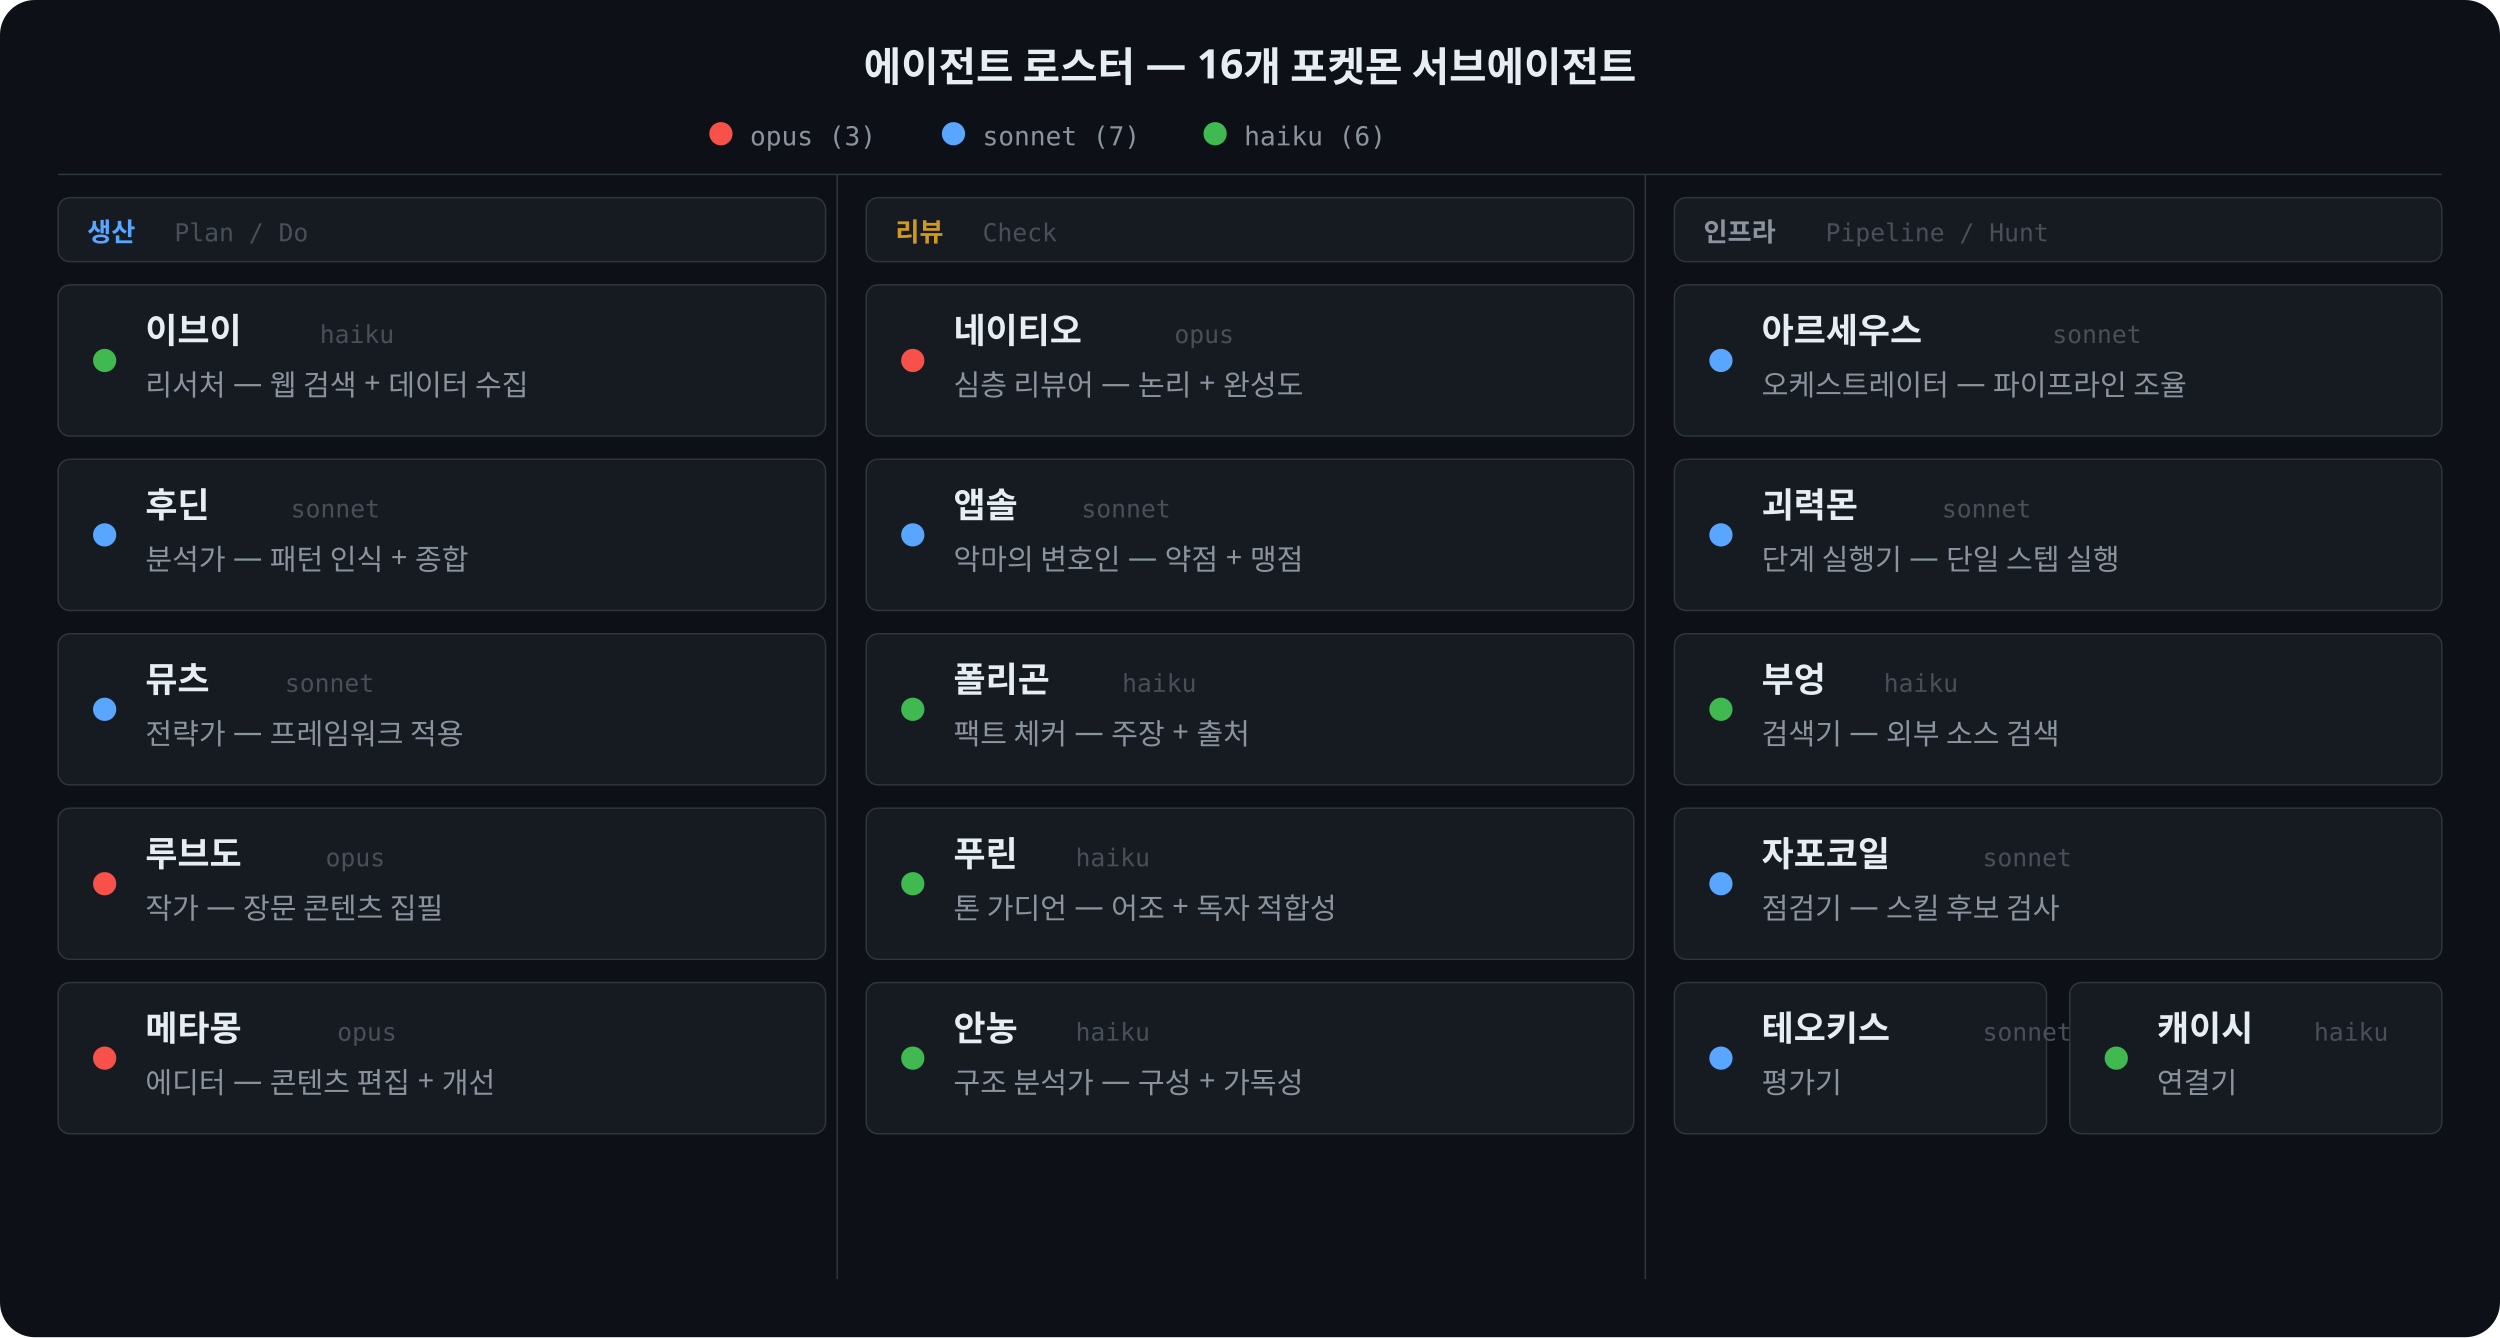
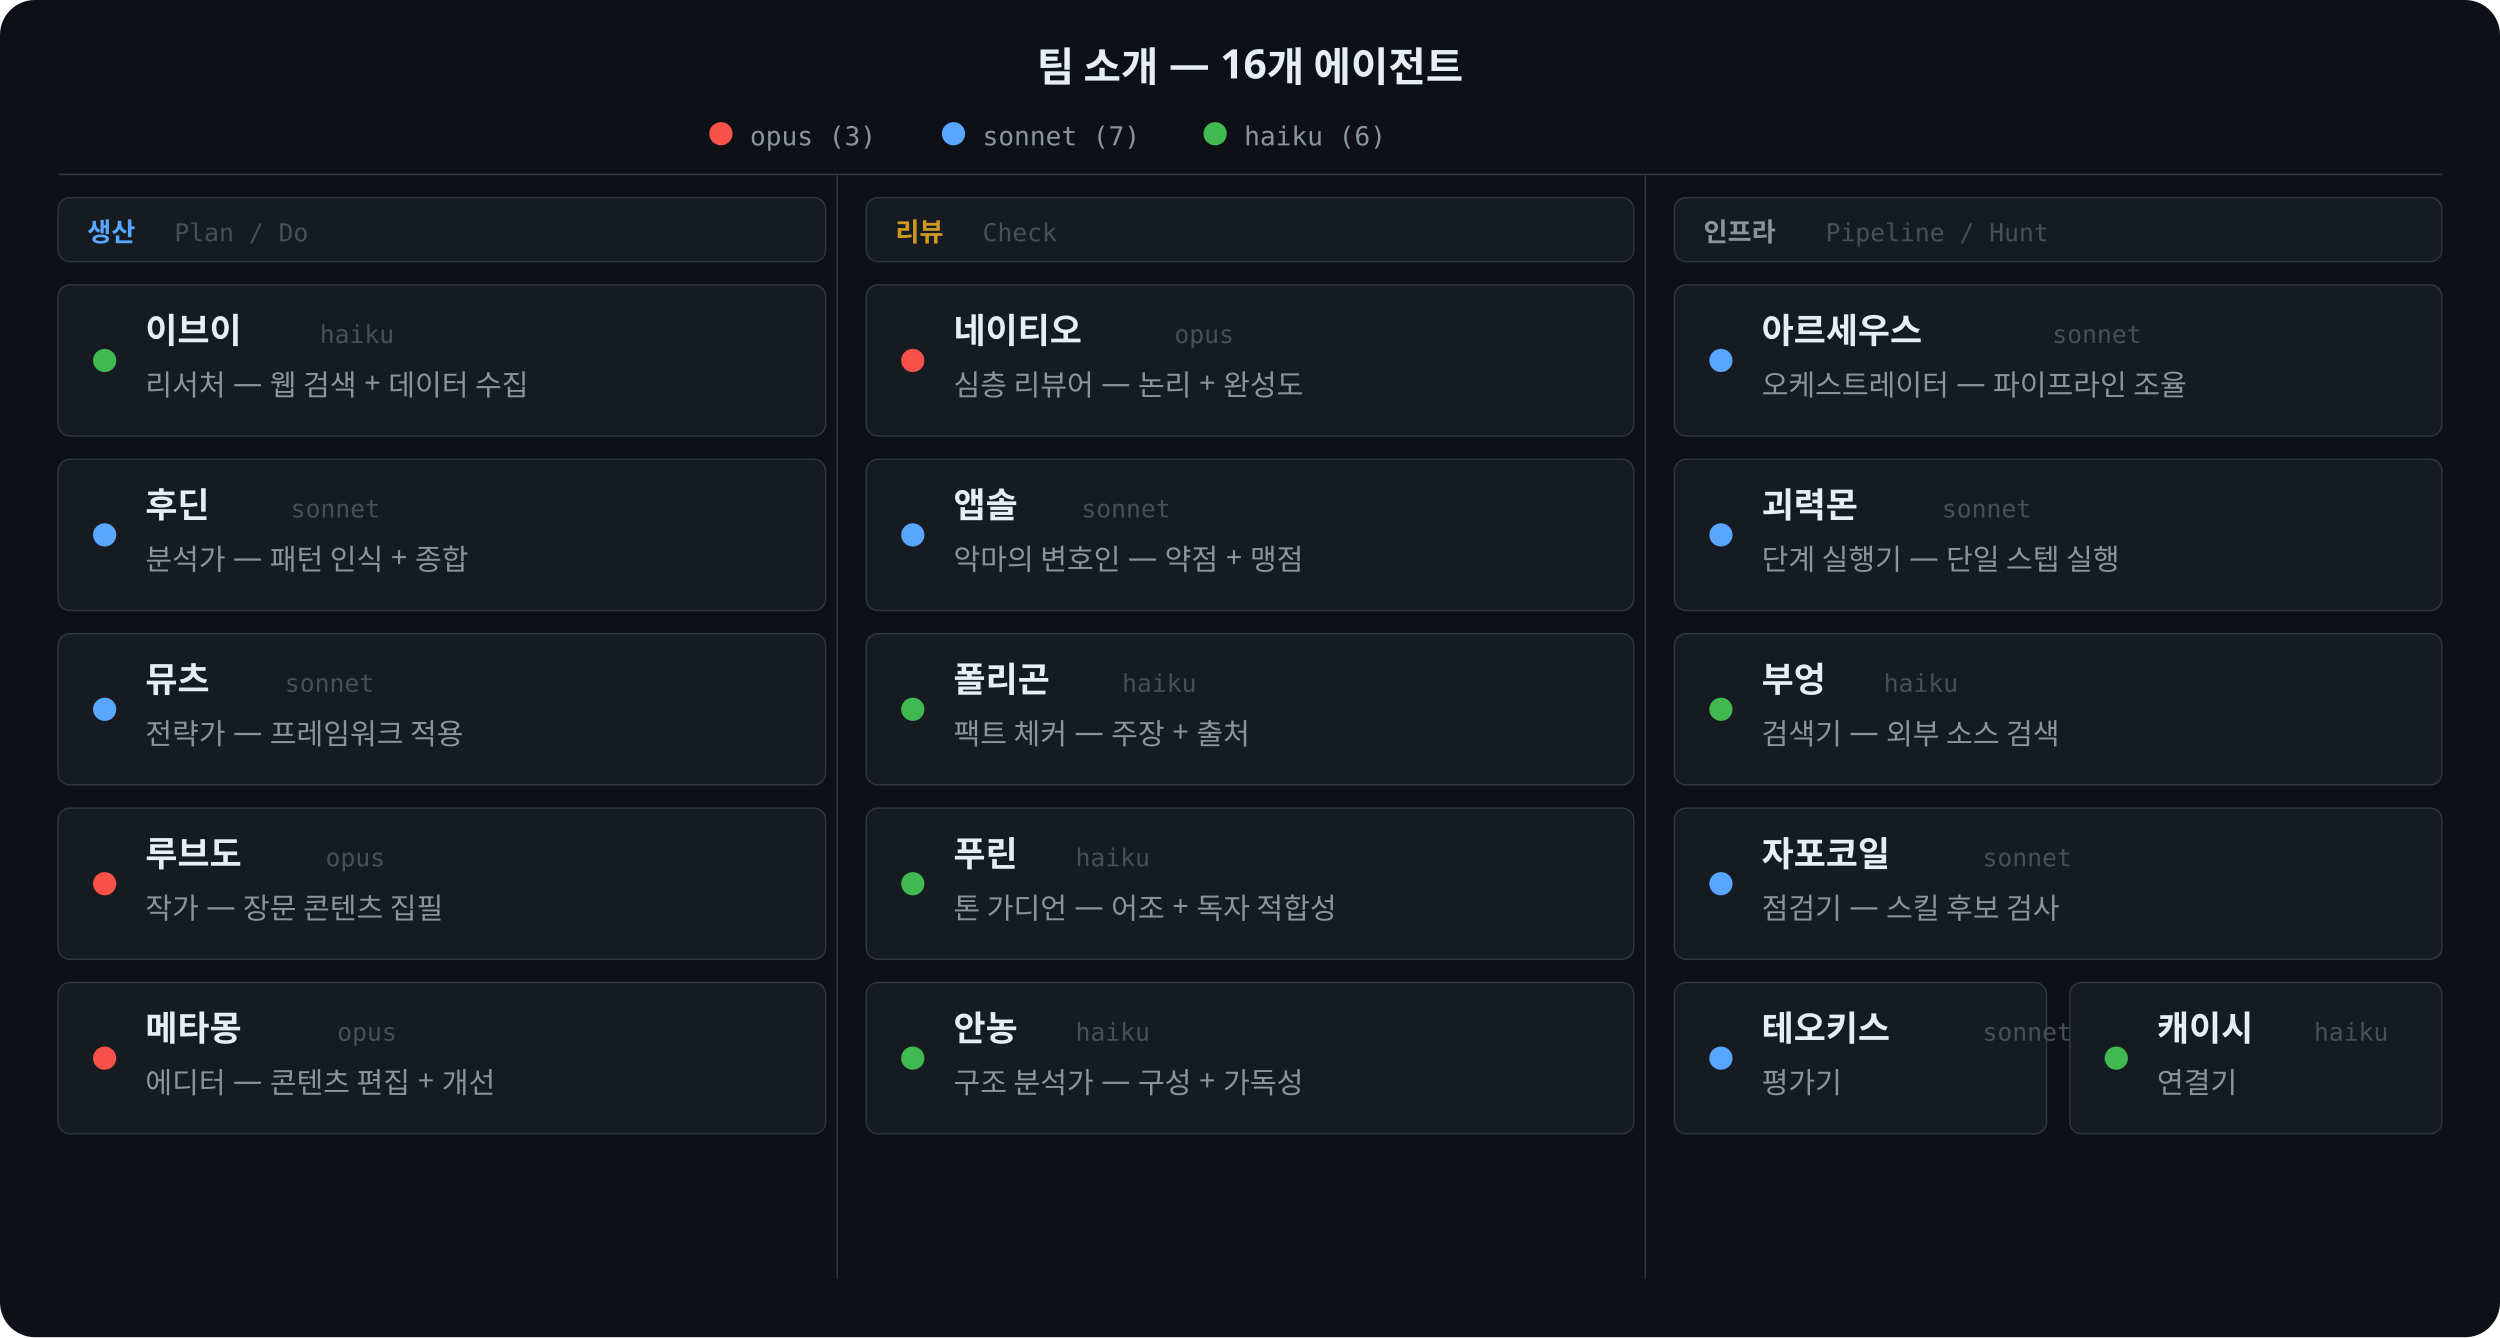
<svg xmlns="http://www.w3.org/2000/svg" viewBox="0 0 860 460" fill="none" role="img" aria-labelledby="ar-title ar-desc">
  <rect width="860" height="460" rx="12" fill="#0d1117" />
-   <text x="430" y="28" text-anchor="middle" fill="#e6edf3" font-size="14" font-weight="600" font-family="Apple SD Gothic Neo, Malgun Gothic, sans-serif">에이전트 로스터 — 16개 포켓몬 서브에이전트</text>
+   <text x="430" y="28" text-anchor="middle" fill="#e6edf3" font-size="14" font-weight="600" font-family="Apple SD Gothic Neo, Malgun Gothic, sans-serif">팀 소개 — 16개 에이전트</text>
  <circle cx="248" cy="46" r="4" fill="#f85149" />
  <text x="258" y="50" fill="#8b949e" font-size="9" font-family="SF Mono, Consolas, monospace">opus (3)</text>
  <circle cx="328" cy="46" r="4" fill="#58a6ff" />
  <text x="338" y="50" fill="#8b949e" font-size="9" font-family="SF Mono, Consolas, monospace">sonnet (7)</text>
  <circle cx="418" cy="46" r="4" fill="#3fb950" />
  <text x="428" y="50" fill="#8b949e" font-size="9" font-family="SF Mono, Consolas, monospace">haiku (6)</text>
  <line x1="20" y1="60" x2="840" y2="60" stroke="#30363d" stroke-width="0.5" />
  <rect x="20" y="68" width="264" height="22" rx="4" fill="#161b22" stroke="#30363d" stroke-width="0.5" />
  <text x="30" y="83" fill="#58a6ff" font-size="9" font-weight="600" font-family="Apple SD Gothic Neo, Malgun Gothic, sans-serif">생산</text>
  <text x="60" y="83" fill="#484f58" font-size="8.5" font-family="SF Mono, Consolas, monospace">Plan / Do</text>
  <rect x="20" y="98" width="264" height="52" rx="4" fill="#161b22" stroke="#30363d" stroke-width="0.5" />
  <circle cx="36" cy="124" r="4" fill="#3fb950" />
  <text x="50" y="118" fill="#e6edf3" font-size="12" font-weight="600" font-family="Apple SD Gothic Neo, Malgun Gothic, sans-serif">이브이</text>
  <text x="110" y="118" fill="#484f58" font-size="8.5" font-family="SF Mono, Consolas, monospace">haiku</text>
  <text x="50" y="136" fill="#8b949e" font-size="10" font-family="Apple SD Gothic Neo, Malgun Gothic, sans-serif">리서처 — 웹 검색 + 데이터 수집</text>
  <rect x="20" y="158" width="264" height="52" rx="4" fill="#161b22" stroke="#30363d" stroke-width="0.5" />
  <circle cx="36" cy="184" r="4" fill="#58a6ff" />
  <text x="50" y="178" fill="#e6edf3" font-size="12" font-weight="600" font-family="Apple SD Gothic Neo, Malgun Gothic, sans-serif">후딘</text>
  <text x="100" y="178" fill="#484f58" font-size="8.5" font-family="SF Mono, Consolas, monospace">sonnet</text>
  <text x="50" y="196" fill="#8b949e" font-size="10" font-family="Apple SD Gothic Neo, Malgun Gothic, sans-serif">분석가 — 패턴 인식 + 종합</text>
  <rect x="20" y="218" width="264" height="52" rx="4" fill="#161b22" stroke="#30363d" stroke-width="0.5" />
  <circle cx="36" cy="244" r="4" fill="#58a6ff" />
  <text x="50" y="238" fill="#e6edf3" font-size="12" font-weight="600" font-family="Apple SD Gothic Neo, Malgun Gothic, sans-serif">뮤츠</text>
  <text x="98" y="238" fill="#484f58" font-size="8.5" font-family="SF Mono, Consolas, monospace">sonnet</text>
  <text x="50" y="256" fill="#8b949e" font-size="10" font-family="Apple SD Gothic Neo, Malgun Gothic, sans-serif">전략가 — 프레임워크 적용</text>
  <rect x="20" y="278" width="264" height="52" rx="4" fill="#161b22" stroke="#30363d" stroke-width="0.5" />
  <circle cx="36" cy="304" r="4" fill="#f85149" />
  <text x="50" y="298" fill="#e6edf3" font-size="12" font-weight="600" font-family="Apple SD Gothic Neo, Malgun Gothic, sans-serif">루브도</text>
  <text x="112" y="298" fill="#484f58" font-size="8.5" font-family="SF Mono, Consolas, monospace">opus</text>
  <text x="50" y="316" fill="#8b949e" font-size="10" font-family="Apple SD Gothic Neo, Malgun Gothic, sans-serif">작가 — 장문 콘텐츠 집필</text>
  <rect x="20" y="338" width="264" height="52" rx="4" fill="#161b22" stroke="#30363d" stroke-width="0.5" />
  <circle cx="36" cy="364" r="4" fill="#f85149" />
  <text x="50" y="358" fill="#e6edf3" font-size="12" font-weight="600" font-family="Apple SD Gothic Neo, Malgun Gothic, sans-serif">메타몽</text>
  <text x="116" y="358" fill="#484f58" font-size="8.5" font-family="SF Mono, Consolas, monospace">opus</text>
  <text x="50" y="376" fill="#8b949e" font-size="10" font-family="Apple SD Gothic Neo, Malgun Gothic, sans-serif">에디터 — 콘텐츠 편집 + 개선</text>
  <rect x="298" y="68" width="264" height="22" rx="4" fill="#161b22" stroke="#30363d" stroke-width="0.5" />
  <text x="308" y="83" fill="#d29922" font-size="9" font-weight="600" font-family="Apple SD Gothic Neo, Malgun Gothic, sans-serif">리뷰</text>
  <text x="338" y="83" fill="#484f58" font-size="8.5" font-family="SF Mono, Consolas, monospace">Check</text>
  <rect x="298" y="98" width="264" height="52" rx="4" fill="#161b22" stroke="#30363d" stroke-width="0.5" />
  <circle cx="314" cy="124" r="4" fill="#f85149" />
  <text x="328" y="118" fill="#e6edf3" font-size="12" font-weight="600" font-family="Apple SD Gothic Neo, Malgun Gothic, sans-serif">네이티오</text>
  <text x="404" y="118" fill="#484f58" font-size="8.5" font-family="SF Mono, Consolas, monospace">opus</text>
  <text x="328" y="136" fill="#8b949e" font-size="10" font-family="Apple SD Gothic Neo, Malgun Gothic, sans-serif">심층 리뷰어 — 논리 + 완성도</text>
  <rect x="298" y="158" width="264" height="52" rx="4" fill="#161b22" stroke="#30363d" stroke-width="0.5" />
  <circle cx="314" cy="184" r="4" fill="#58a6ff" />
  <text x="328" y="178" fill="#e6edf3" font-size="12" font-weight="600" font-family="Apple SD Gothic Neo, Malgun Gothic, sans-serif">앱솔</text>
  <text x="372" y="178" fill="#484f58" font-size="8.5" font-family="SF Mono, Consolas, monospace">sonnet</text>
  <text x="328" y="196" fill="#8b949e" font-size="10" font-family="Apple SD Gothic Neo, Malgun Gothic, sans-serif">악마의 변호인 — 약점 + 맹점</text>
  <rect x="298" y="218" width="264" height="52" rx="4" fill="#161b22" stroke="#30363d" stroke-width="0.5" />
  <circle cx="314" cy="244" r="4" fill="#3fb950" />
  <text x="328" y="238" fill="#e6edf3" font-size="12" font-weight="600" font-family="Apple SD Gothic Neo, Malgun Gothic, sans-serif">폴리곤</text>
  <text x="386" y="238" fill="#484f58" font-size="8.5" font-family="SF Mono, Consolas, monospace">haiku</text>
  <text x="328" y="256" fill="#8b949e" font-size="10" font-family="Apple SD Gothic Neo, Malgun Gothic, sans-serif">팩트 체커 — 주장 + 출처</text>
  <rect x="298" y="278" width="264" height="52" rx="4" fill="#161b22" stroke="#30363d" stroke-width="0.5" />
  <circle cx="314" cy="304" r="4" fill="#3fb950" />
  <text x="328" y="298" fill="#e6edf3" font-size="12" font-weight="600" font-family="Apple SD Gothic Neo, Malgun Gothic, sans-serif">푸린</text>
  <text x="370" y="298" fill="#484f58" font-size="8.5" font-family="SF Mono, Consolas, monospace">haiku</text>
  <text x="328" y="316" fill="#8b949e" font-size="10" font-family="Apple SD Gothic Neo, Malgun Gothic, sans-serif">톤 가디언 — 어조 + 독자 적합성</text>
  <rect x="298" y="338" width="264" height="52" rx="4" fill="#161b22" stroke="#30363d" stroke-width="0.5" />
  <circle cx="314" cy="364" r="4" fill="#3fb950" />
  <text x="328" y="358" fill="#e6edf3" font-size="12" font-weight="600" font-family="Apple SD Gothic Neo, Malgun Gothic, sans-serif">안농</text>
  <text x="370" y="358" fill="#484f58" font-size="8.5" font-family="SF Mono, Consolas, monospace">haiku</text>
  <text x="328" y="376" fill="#8b949e" font-size="10" font-family="Apple SD Gothic Neo, Malgun Gothic, sans-serif">구조 분석가 — 구성 + 가독성</text>
  <rect x="576" y="68" width="264" height="22" rx="4" fill="#161b22" stroke="#30363d" stroke-width="0.5" />
  <text x="586" y="83" fill="#8b949e" font-size="9" font-weight="600" font-family="Apple SD Gothic Neo, Malgun Gothic, sans-serif">인프라</text>
  <text x="628" y="83" fill="#484f58" font-size="8.5" font-family="SF Mono, Consolas, monospace">Pipeline / Hunt</text>
  <rect x="576" y="98" width="264" height="52" rx="4" fill="#161b22" stroke="#30363d" stroke-width="0.5" />
  <circle cx="592" cy="124" r="4" fill="#58a6ff" />
  <text x="606" y="118" fill="#e6edf3" font-size="12" font-weight="600" font-family="Apple SD Gothic Neo, Malgun Gothic, sans-serif">아르세우스</text>
  <text x="706" y="118" fill="#484f58" font-size="8.5" font-family="SF Mono, Consolas, monospace">sonnet</text>
  <text x="606" y="136" fill="#8b949e" font-size="10" font-family="Apple SD Gothic Neo, Malgun Gothic, sans-serif">오케스트레이터 — 파이프라인 조율</text>
  <rect x="576" y="158" width="264" height="52" rx="4" fill="#161b22" stroke="#30363d" stroke-width="0.5" />
  <circle cx="592" cy="184" r="4" fill="#58a6ff" />
  <text x="606" y="178" fill="#e6edf3" font-size="12" font-weight="600" font-family="Apple SD Gothic Neo, Malgun Gothic, sans-serif">괴력몬</text>
  <text x="668" y="178" fill="#484f58" font-size="8.5" font-family="SF Mono, Consolas, monospace">sonnet</text>
  <text x="606" y="196" fill="#8b949e" font-size="10" font-family="Apple SD Gothic Neo, Malgun Gothic, sans-serif">단계 실행기 — 단일 스텝 실행</text>
  <rect x="576" y="218" width="264" height="52" rx="4" fill="#161b22" stroke="#30363d" stroke-width="0.5" />
  <circle cx="592" cy="244" r="4" fill="#3fb950" />
  <text x="606" y="238" fill="#e6edf3" font-size="12" font-weight="600" font-family="Apple SD Gothic Neo, Malgun Gothic, sans-serif">부엉</text>
  <text x="648" y="238" fill="#484f58" font-size="8.5" font-family="SF Mono, Consolas, monospace">haiku</text>
  <text x="606" y="256" fill="#8b949e" font-size="10" font-family="Apple SD Gothic Neo, Malgun Gothic, sans-serif">검색기 — 외부 소스 검색</text>
  <rect x="576" y="278" width="264" height="52" rx="4" fill="#161b22" stroke="#30363d" stroke-width="0.5" />
  <circle cx="592" cy="304" r="4" fill="#58a6ff" />
  <text x="606" y="298" fill="#e6edf3" font-size="12" font-weight="600" font-family="Apple SD Gothic Neo, Malgun Gothic, sans-serif">자포코일</text>
  <text x="682" y="298" fill="#484f58" font-size="8.5" font-family="SF Mono, Consolas, monospace">sonnet</text>
  <text x="606" y="316" fill="#8b949e" font-size="10" font-family="Apple SD Gothic Neo, Malgun Gothic, sans-serif">점검기 — 스킬 후보 검사</text>
  <rect x="576" y="338" width="128" height="52" rx="4" fill="#161b22" stroke="#30363d" stroke-width="0.5" />
  <circle cx="592" cy="364" r="4" fill="#58a6ff" />
  <text x="606" y="358" fill="#e6edf3" font-size="12" font-weight="600" font-family="Apple SD Gothic Neo, Malgun Gothic, sans-serif">테오키스</text>
  <text x="682" y="358" fill="#484f58" font-size="8.5" font-family="SF Mono, Consolas, monospace">sonnet</text>
  <text x="606" y="376" fill="#8b949e" font-size="10" font-family="Apple SD Gothic Neo, Malgun Gothic, sans-serif">평가기</text>
  <rect x="712" y="338" width="128" height="52" rx="4" fill="#161b22" stroke="#30363d" stroke-width="0.5" />
  <circle cx="728" cy="364" r="4" fill="#3fb950" />
  <text x="742" y="358" fill="#e6edf3" font-size="12" font-weight="600" font-family="Apple SD Gothic Neo, Malgun Gothic, sans-serif">캐이시</text>
  <text x="796" y="358" fill="#484f58" font-size="8.5" font-family="SF Mono, Consolas, monospace">haiku</text>
  <text x="742" y="376" fill="#8b949e" font-size="10" font-family="Apple SD Gothic Neo, Malgun Gothic, sans-serif">연결기</text>
  <line x1="288" y1="60" x2="288" y2="440" stroke="#30363d" stroke-width="0.5" />
  <line x1="566" y1="60" x2="566" y2="440" stroke="#30363d" stroke-width="0.5" />
</svg>
